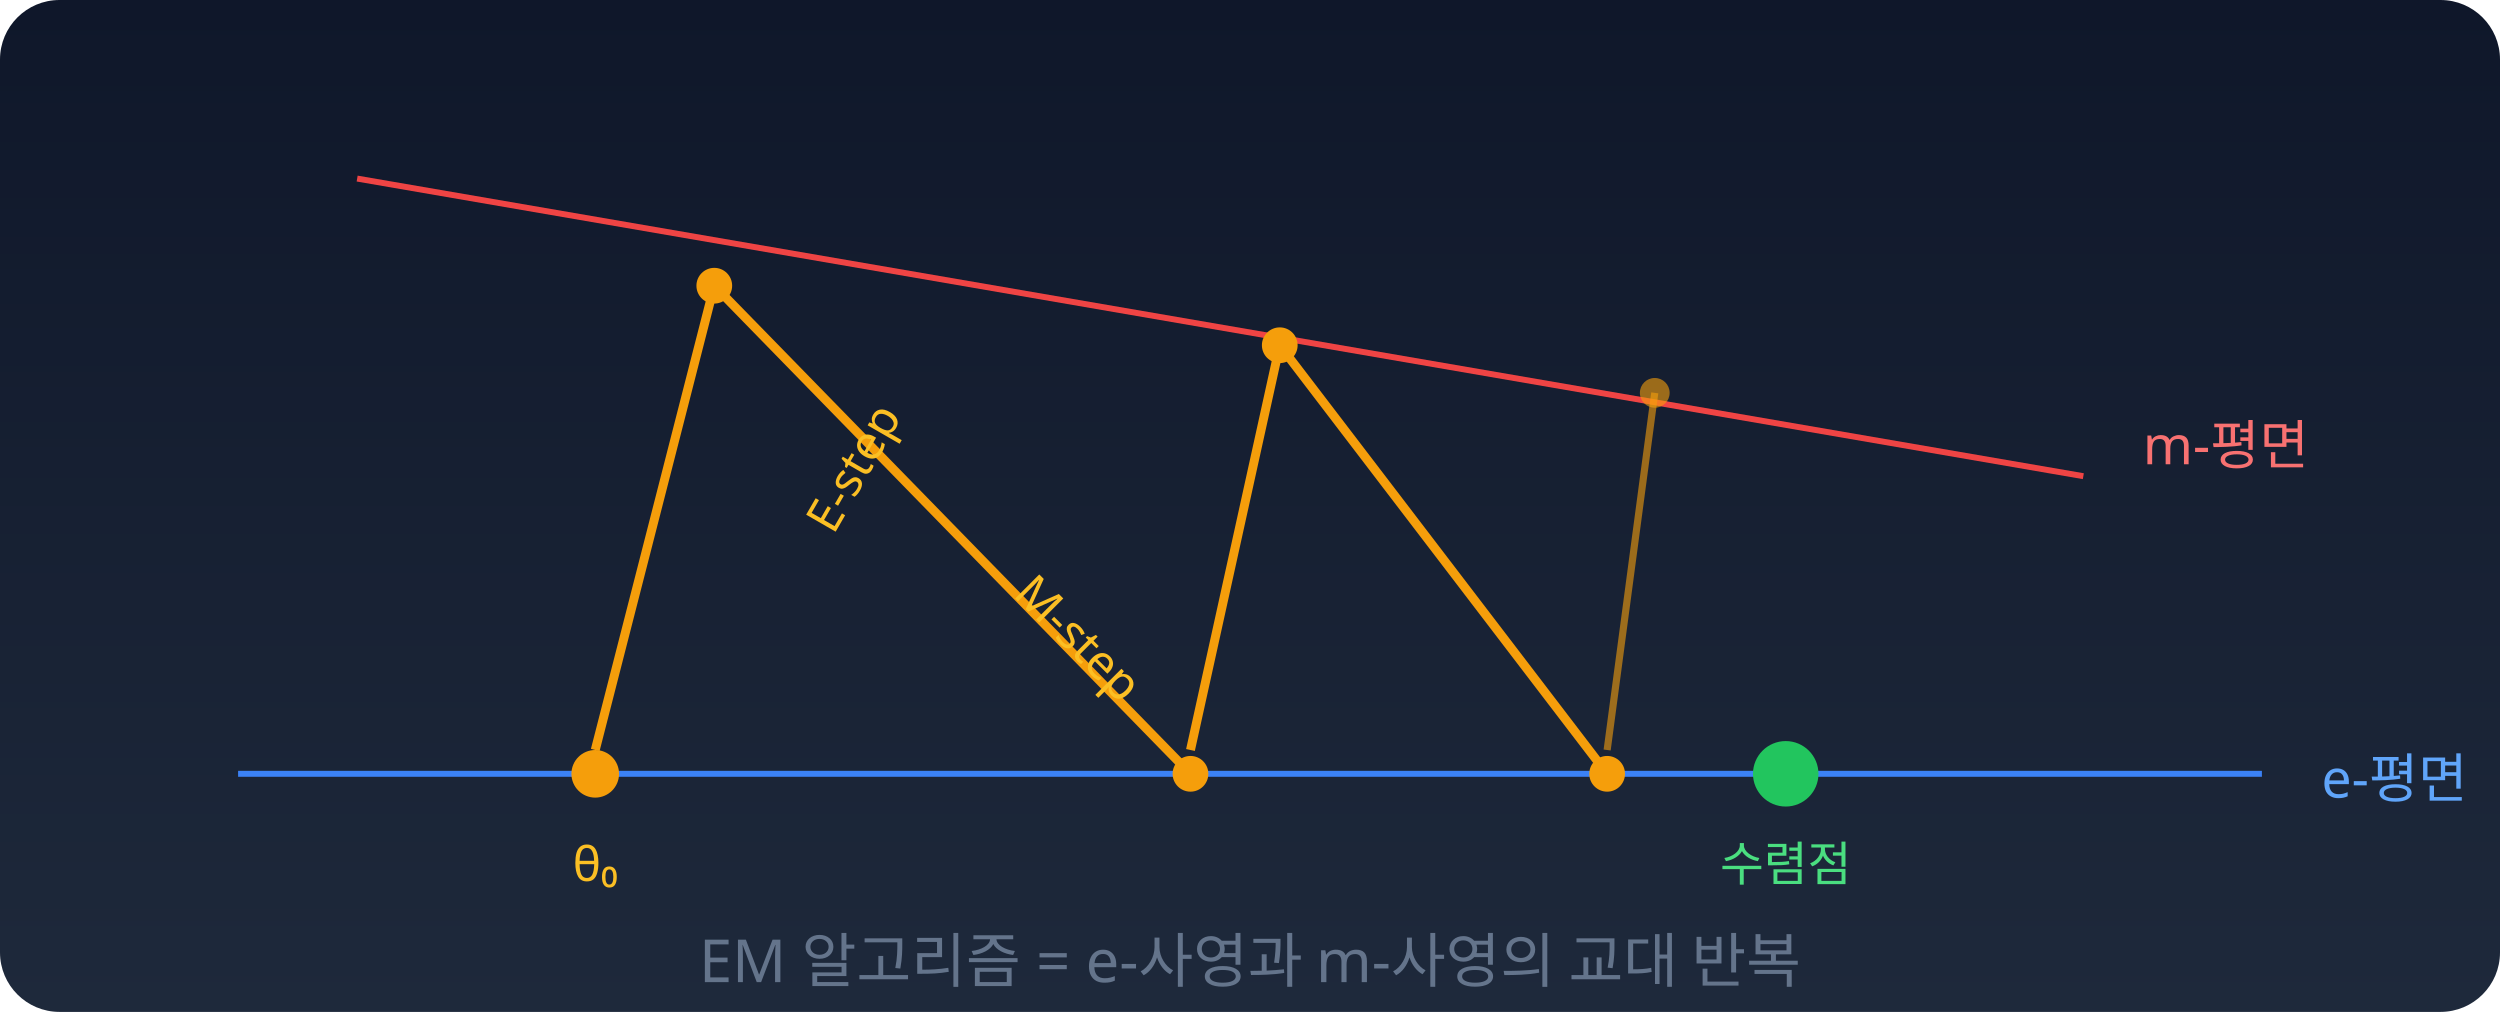
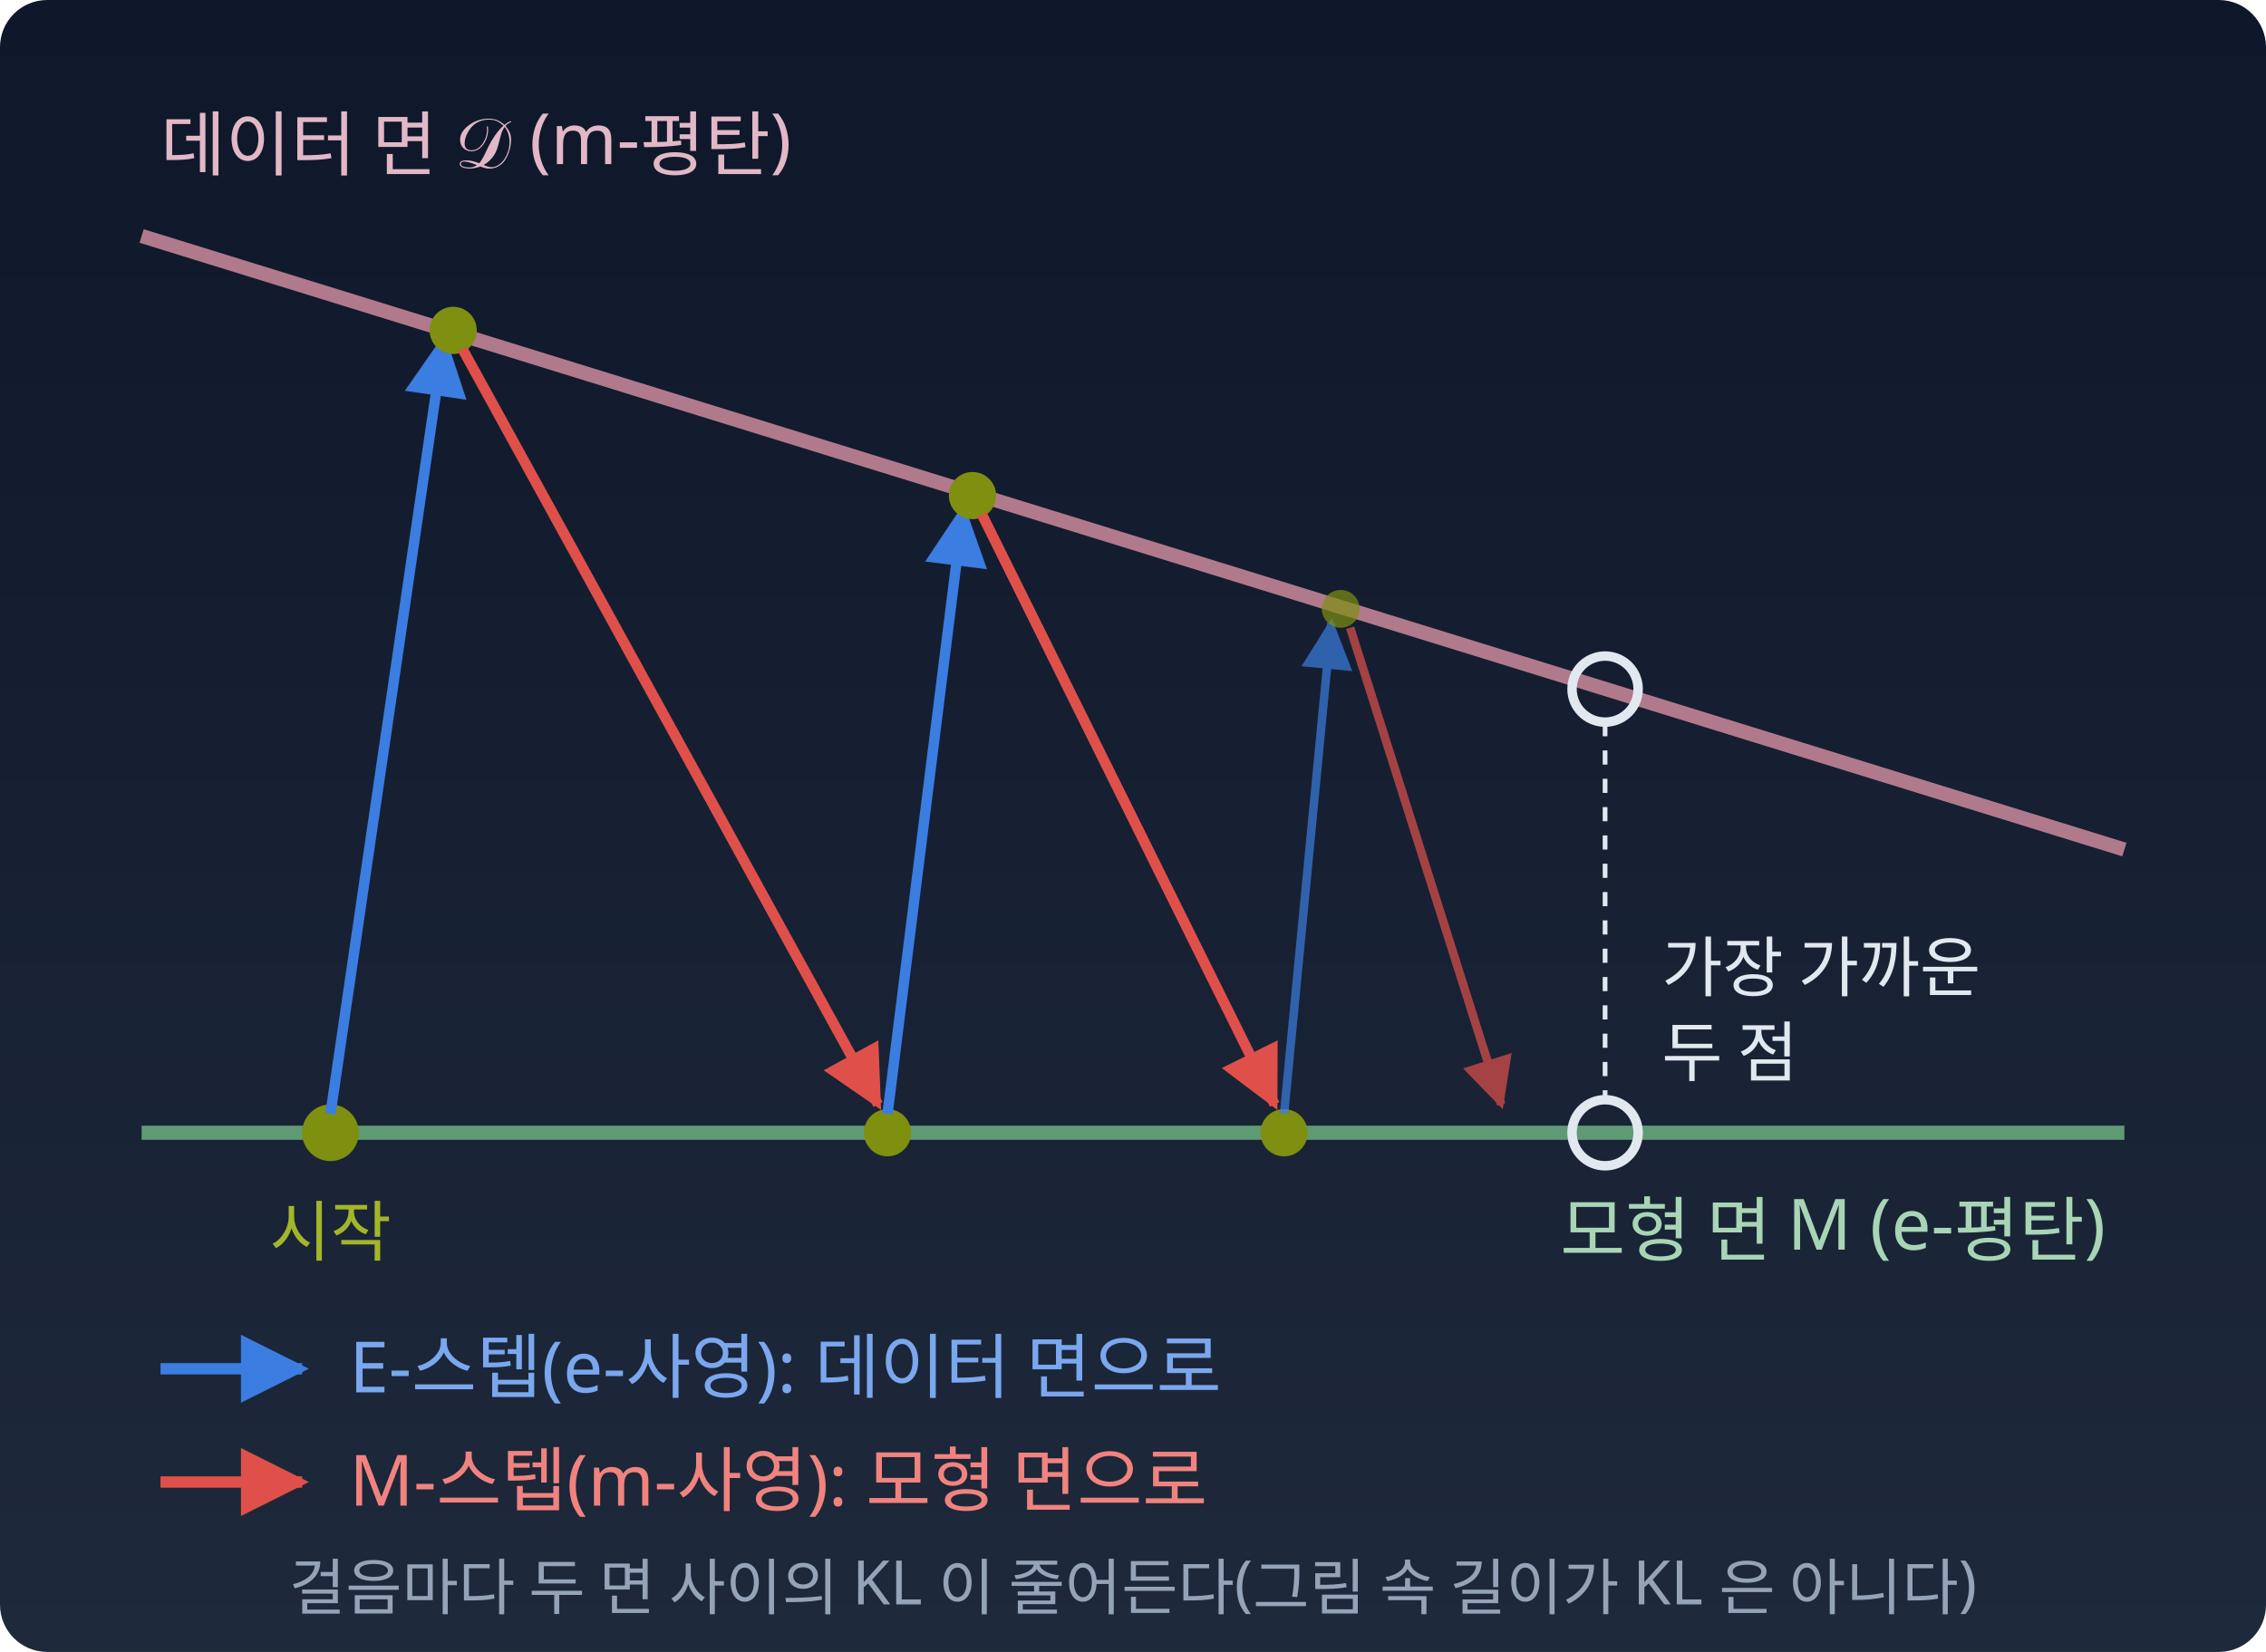
- <svg xmlns="http://www.w3.org/2000/svg" viewBox="0 0 420 170" font-family="'Noto Sans KR', sans-serif">
+ <svg xmlns="http://www.w3.org/2000/svg" viewBox="0 0 480 350" font-family="'Noto Sans KR', sans-serif">
  <defs>
    <linearGradient id="bg12" x1="0" y1="0" x2="0" y2="1">
      <stop offset="0%" stop-color="#0f172a" />
      <stop offset="100%" stop-color="#1e293b" />
    </linearGradient>
+     <marker id="arE12" viewBox="0 0 10 10" refX="9" refY="5" markerWidth="6" markerHeight="6" orient="auto">
+       <path d="M0,0 L10,5 L0,10 z" fill="#3b7de0" />
+     </marker>
+     <marker id="arM12" viewBox="0 0 10 10" refX="9" refY="5" markerWidth="6" markerHeight="6" orient="auto">
+       <path d="M0,0 L10,5 L0,10 z" fill="#e0504a" />
+     </marker>
  </defs>
-   <rect width="420" height="170" fill="url(#bg12)" rx="10" />
-   <line x1="40" y1="130" x2="380" y2="130" stroke="#3b82f6" stroke-width="1" />
-   <text x="390" y="134" fill="#60a5fa" font-size="9">e-평면</text>
-   <line x1="60" y1="30" x2="350" y2="80" stroke="#ef4444" stroke-width="1" />
-   <text x="360" y="78" fill="#f87171" font-size="9">m-평면</text>
-   <circle cx="100" cy="130" r="4" fill="#f59e0b" />
-   <text x="100" y="148" fill="#fbbf24" font-size="8" text-anchor="middle">θ₀</text>
-   <line x1="100" y1="126" x2="120" y2="48" stroke="#f59e0b" stroke-width="1.5" />
-   <circle cx="120" cy="48" r="3" fill="#f59e0b" />
-   <line x1="120" y1="48" x2="200" y2="130" stroke="#f59e0b" stroke-width="1.5" />
-   <circle cx="200" cy="130" r="3" fill="#f59e0b" />
-   <line x1="200" y1="126" x2="215" y2="58" stroke="#f59e0b" stroke-width="1.5" />
-   <circle cx="215" cy="58" r="3" fill="#f59e0b" />
-   <line x1="215" y1="58" x2="270" y2="130" stroke="#f59e0b" stroke-width="1.5" />
-   <circle cx="270" cy="130" r="3" fill="#f59e0b" />
-   <line x1="270" y1="126" x2="278" y2="66" stroke="#f59e0b" stroke-width="1.2" opacity="0.6" />
-   <circle cx="278" cy="66" r="2.5" fill="#f59e0b" opacity="0.6" />
-   <circle cx="300" cy="130" r="5" fill="#22c55e" stroke="#22c55e" stroke-width="1" />
-   <text x="300" y="148" fill="#4ade80" font-size="8" text-anchor="middle">수렴점</text>
-   <text x="140" y="90" fill="#fbbf24" font-size="8" transform="rotate(-60 140 90)">E-step</text>
-   <text x="170" y="100" fill="#fbbf24" font-size="8" transform="rotate(45 170 100)">M-step</text>
-   <text x="210" y="165" fill="#64748b" font-size="10" text-anchor="middle">EM 알고리즘 = e-사영과 m-사영의 교대 반복</text>
+   <rect width="480" height="350" fill="url(#bg12)" rx="10" />
+   <line x1="30" y1="50" x2="450" y2="180" stroke="#b07a8c" stroke-width="3" />
+   <text x="34" y="36" font-size="15" fill="#e2b8c6">데이터 면 𝒟 (m-평탄)</text>
+   <line x1="30" y1="240" x2="450" y2="240" stroke="#5f9a74" stroke-width="3" />
+   <text x="446" y="266" font-size="15" fill="#a8d5b5" text-anchor="end">모형 면 M (e-평탄)</text>
+   <circle cx="70" cy="240" r="6" fill="#7f8f10" />
+   <text x="70" y="266" font-size="14" fill="#a3b52a" text-anchor="middle">시작</text>
+   <line x1="70" y1="236" x2="94" y2="72" stroke="#3b7de0" stroke-width="2.2" marker-end="url(#arE12)" />
+   <circle cx="96" cy="70" r="5" fill="#7f8f10" />
+   <line x1="98" y1="74" x2="186" y2="234" stroke="#e0504a" stroke-width="2.2" marker-end="url(#arM12)" />
+   <circle cx="188" cy="240" r="5" fill="#7f8f10" />
+   <line x1="188" y1="236" x2="204" y2="108" stroke="#3b7de0" stroke-width="2.2" marker-end="url(#arE12)" />
+   <circle cx="206" cy="105" r="5" fill="#7f8f10" />
+   <line x1="208" y1="109" x2="270" y2="234" stroke="#e0504a" stroke-width="2.2" marker-end="url(#arM12)" />
+   <circle cx="272" cy="240" r="5" fill="#7f8f10" />
+   <line x1="272" y1="236" x2="282" y2="132" stroke="#3b7de0" stroke-width="1.8" marker-end="url(#arE12)" opacity="0.7" />
+   <circle cx="284" cy="129" r="4" fill="#7f8f10" opacity="0.7" />
+   <line x1="286" y1="133" x2="318" y2="234" stroke="#e0504a" stroke-width="1.8" marker-end="url(#arM12)" opacity="0.7" />
+   <circle cx="340" cy="240" r="7" fill="none" stroke="#e2e8f0" stroke-width="2" />
+   <circle cx="340" cy="146" r="7" fill="none" stroke="#e2e8f0" stroke-width="2" />
+   <line x1="340" y1="153" x2="340" y2="233" stroke="#e2e8f0" stroke-width="1" stroke-dasharray="3 3" />
+   <text x="352" y="210" font-size="14" fill="#e2e8f0">가장 가까운</text>
+   <text x="352" y="228" font-size="14" fill="#e2e8f0">두 점</text>
+   <line x1="34" y1="290" x2="64" y2="290" stroke="#3b7de0" stroke-width="2.4" marker-end="url(#arE12)" />
+   <text x="74" y="295" font-size="15" fill="#7aa7ee">E-스텝(e-사영): 데이터 면으로</text>
+   <line x1="34" y1="314" x2="64" y2="314" stroke="#e0504a" stroke-width="2.4" marker-end="url(#arM12)" />
+   <text x="74" y="319" font-size="15" fill="#f0837e">M-스텝(m-사영): 모형 면으로</text>
+   <text x="240" y="341" font-size="13" fill="#94a3b8" text-anchor="middle">걸음마다 두 면 사이의 KL 이 줄어든다(그림 속 길이가 KL 은 아니다)</text>
</svg>
